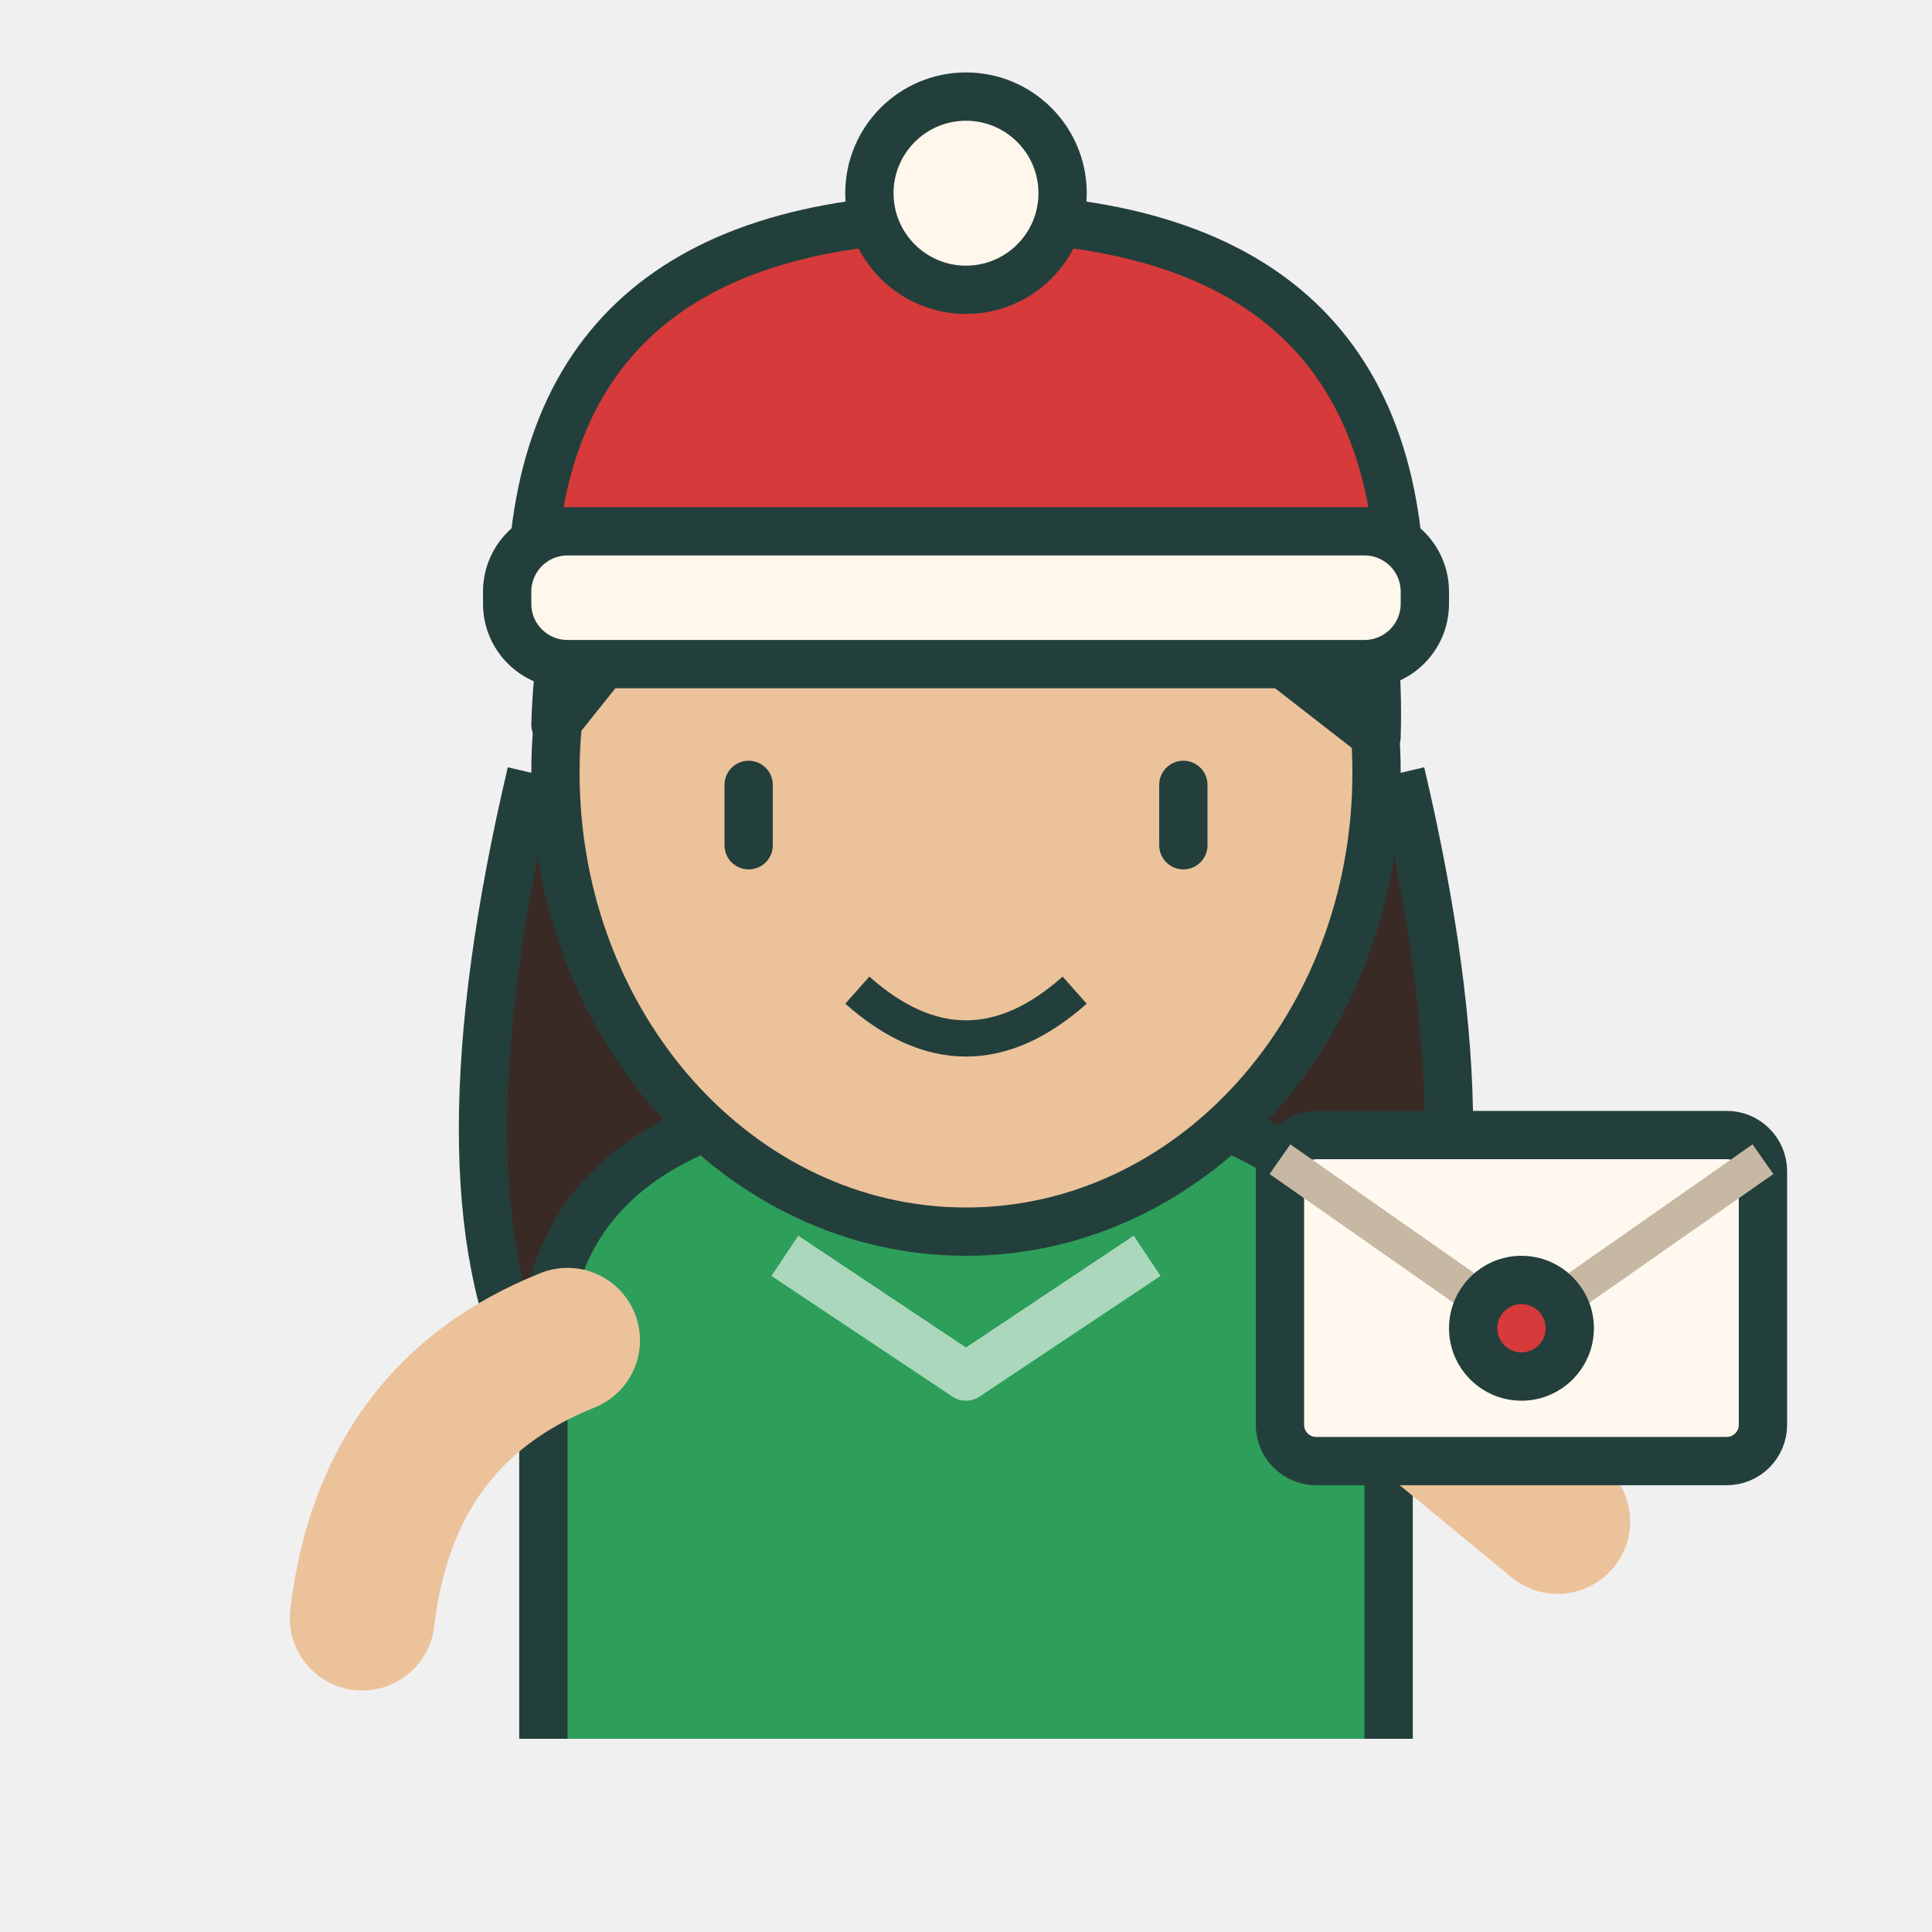
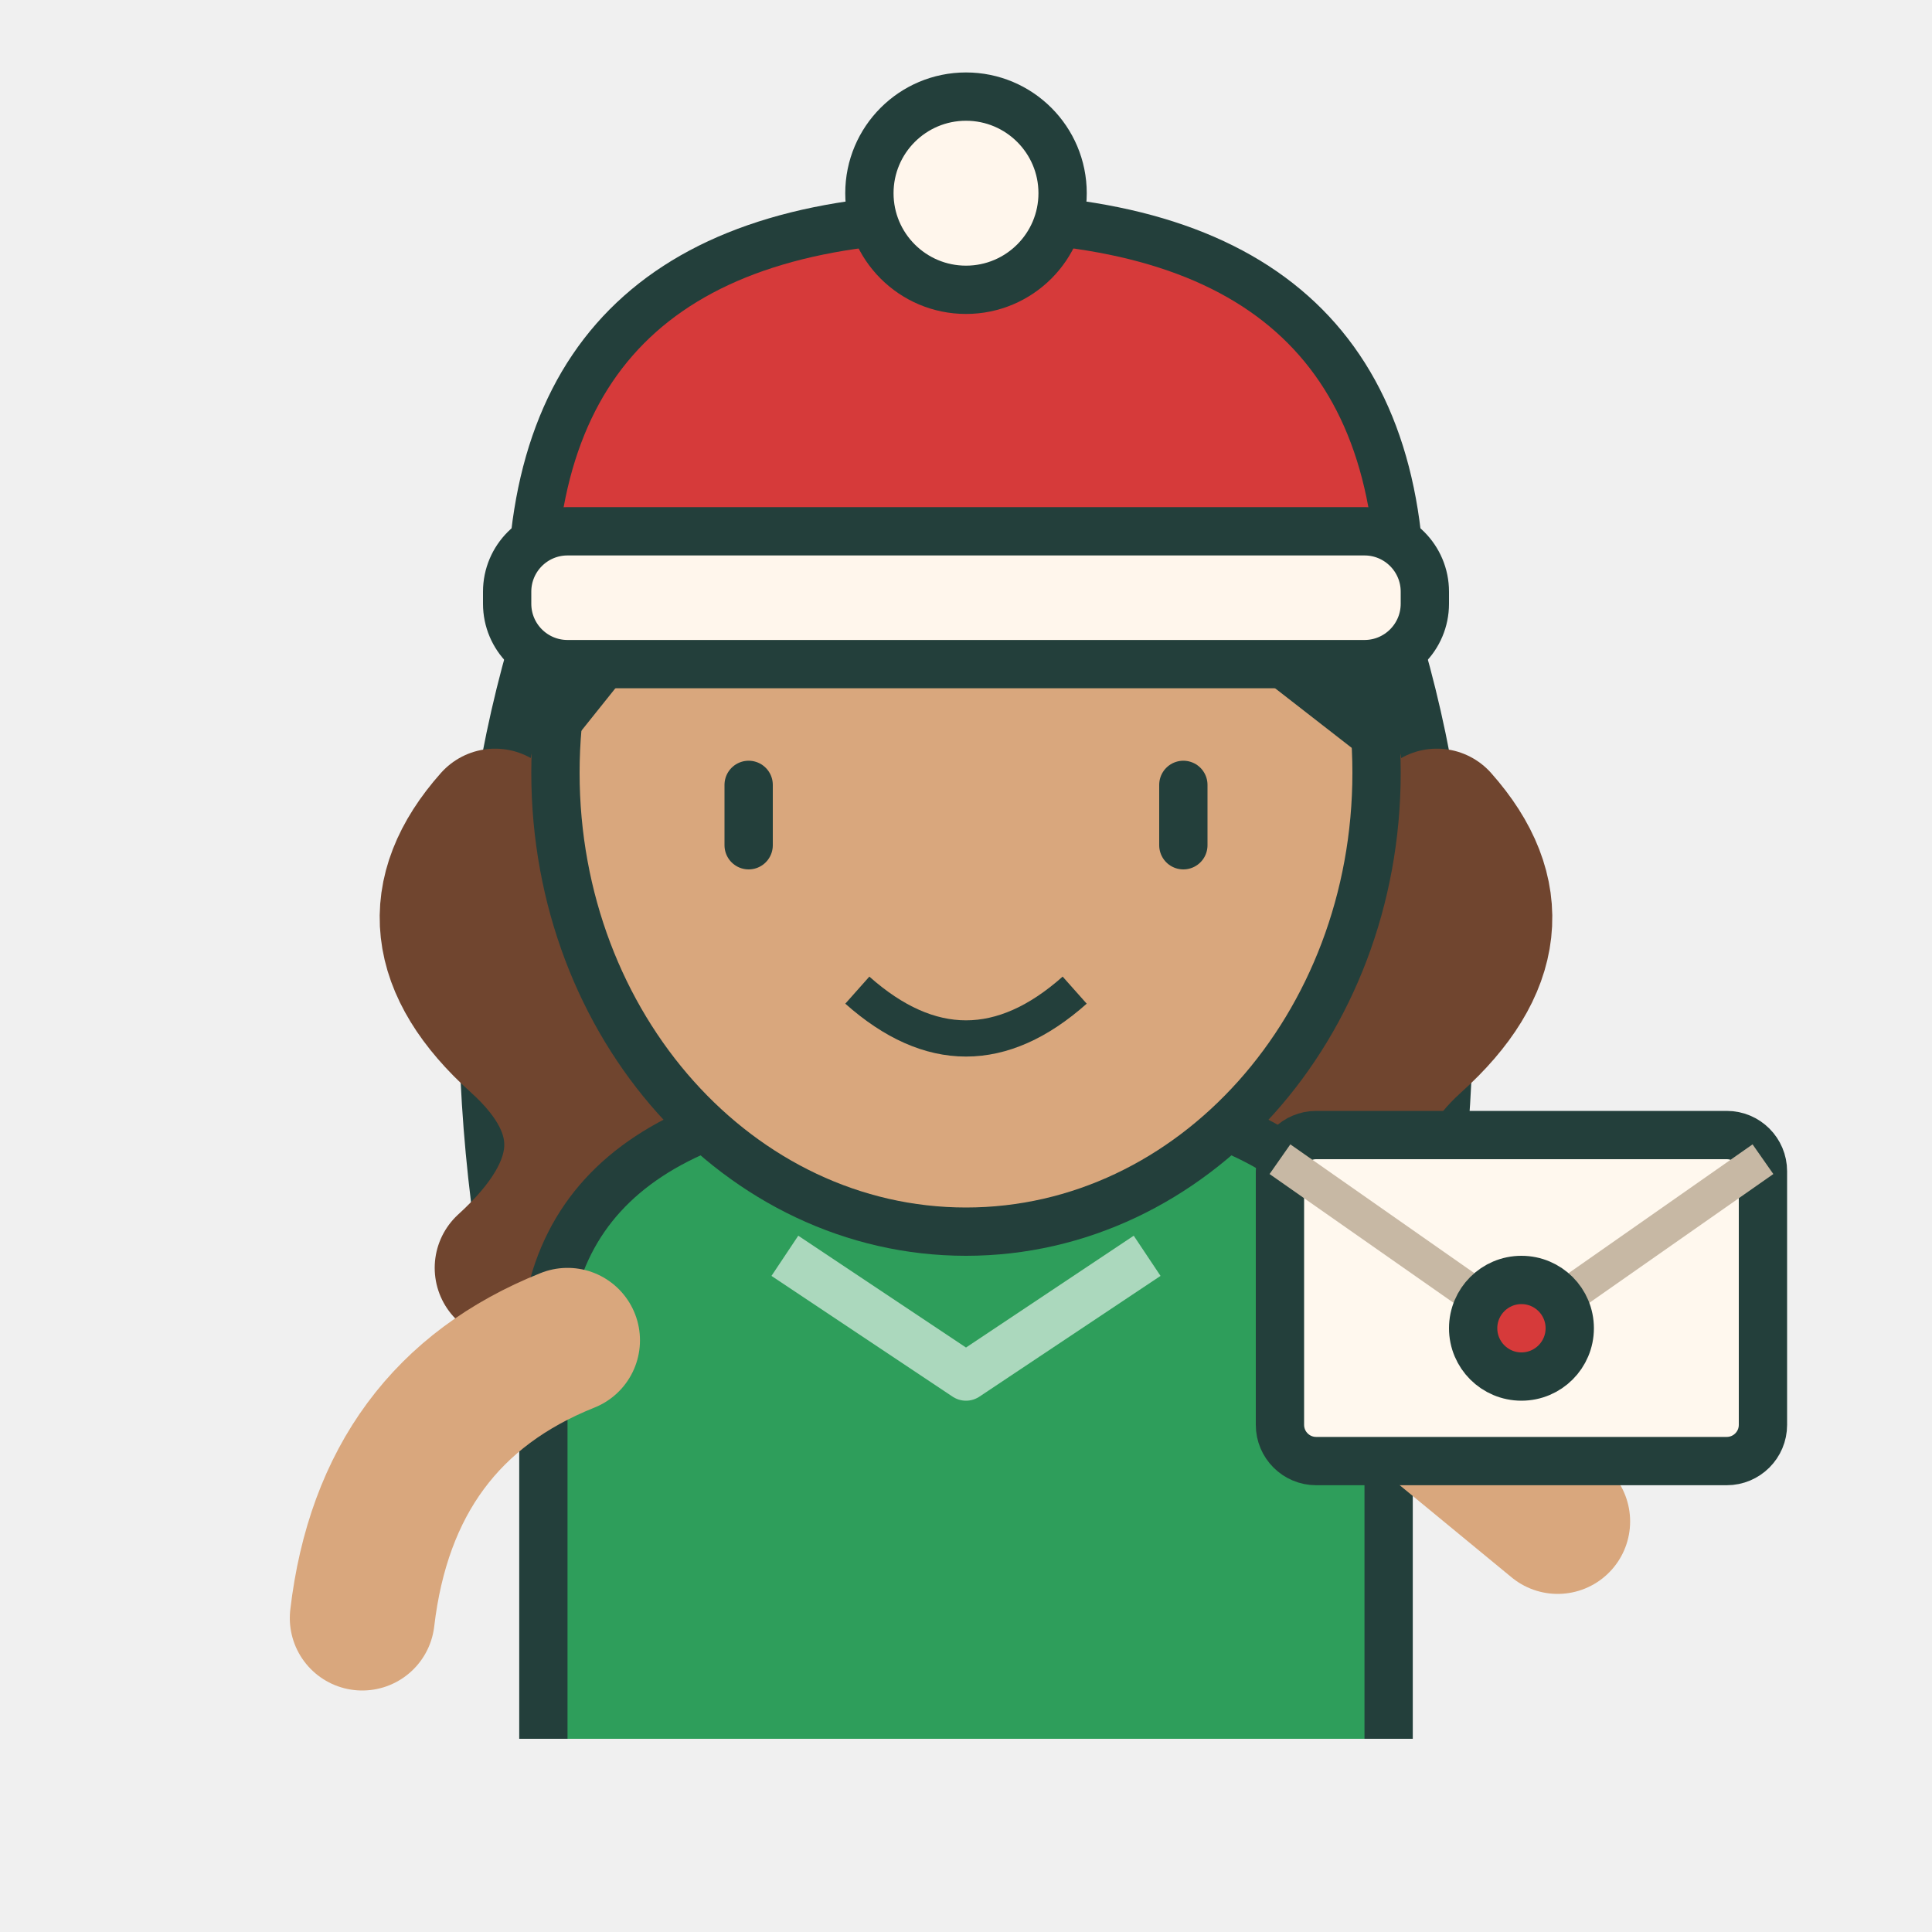
<svg xmlns="http://www.w3.org/2000/svg" width="160" height="160" viewBox="0 0 160 160">
  <g stroke="#233f3b" stroke-width="4" stroke-linejoin="round">
-     <path d="M44 64q-8 34 0 50h72q8-16 0-50" fill="#3a2a26" />
+     <path d="M44 54q-8 28 0 62h72q8-34 0-62" fill="#70452f" />
+     <path d="M41 68q-8 9 2 18t-1 19m77-37q8 9-2 18t1 19" fill="none" stroke="#70452f" stroke-width="12" stroke-linecap="round" />
    <path d="M45 144v-31q0-23 35-23t35 23v31" fill="#2e9e5b" />
-     <path d="M47 111q-15 6-17 23m82-22 17 14" fill="none" stroke="#ecc29b" stroke-width="12" stroke-linecap="round" />
-     <ellipse cx="80" cy="64" rx="34" ry="38" fill="#ecc29b" />
-     <path d="M46 60q1-33 35-33 34 0 33 34L96 47 74 51 58 45Z" fill="#3a2a26" />
+     <path d="M47 111q-15 6-17 23m82-22 17 14" fill="none" stroke="#d9a77d" stroke-width="12" stroke-linecap="round" />
+     <ellipse cx="80" cy="64" rx="34" ry="38" fill="#d9a77d" />
+     <path d="M46 60q1-33 35-33 34 0 33 34L96 47 74 51 58 45Z" fill="#70452f" />
    <path d="M62 65v5m36-5v5" stroke-linecap="round" />
    <path d="M71 82q9 8 18 0" fill="none" stroke-width="3" />
    <path d="M65 104l15 10 15-10" fill="none" stroke="#ffffff" stroke-opacity=".6" />
    <path d="M44 50q0-32 36-32t36 32Z" fill="#d63a3a" />
    <rect x="42" y="44" width="76" height="11" rx="5" fill="#fff6ec" />
    <circle cx="80" cy="16" r="8" fill="#fff6ec" />
    <rect x="106" y="94" width="40" height="27" rx="3" fill="#fff8ee" />
    <path d="M106 96l20 14 20-14" fill="none" stroke="#c7b8a4" stroke-width="3" />
    <circle cx="126" cy="110" r="4" fill="#d63a3a" />
  </g>
</svg>
